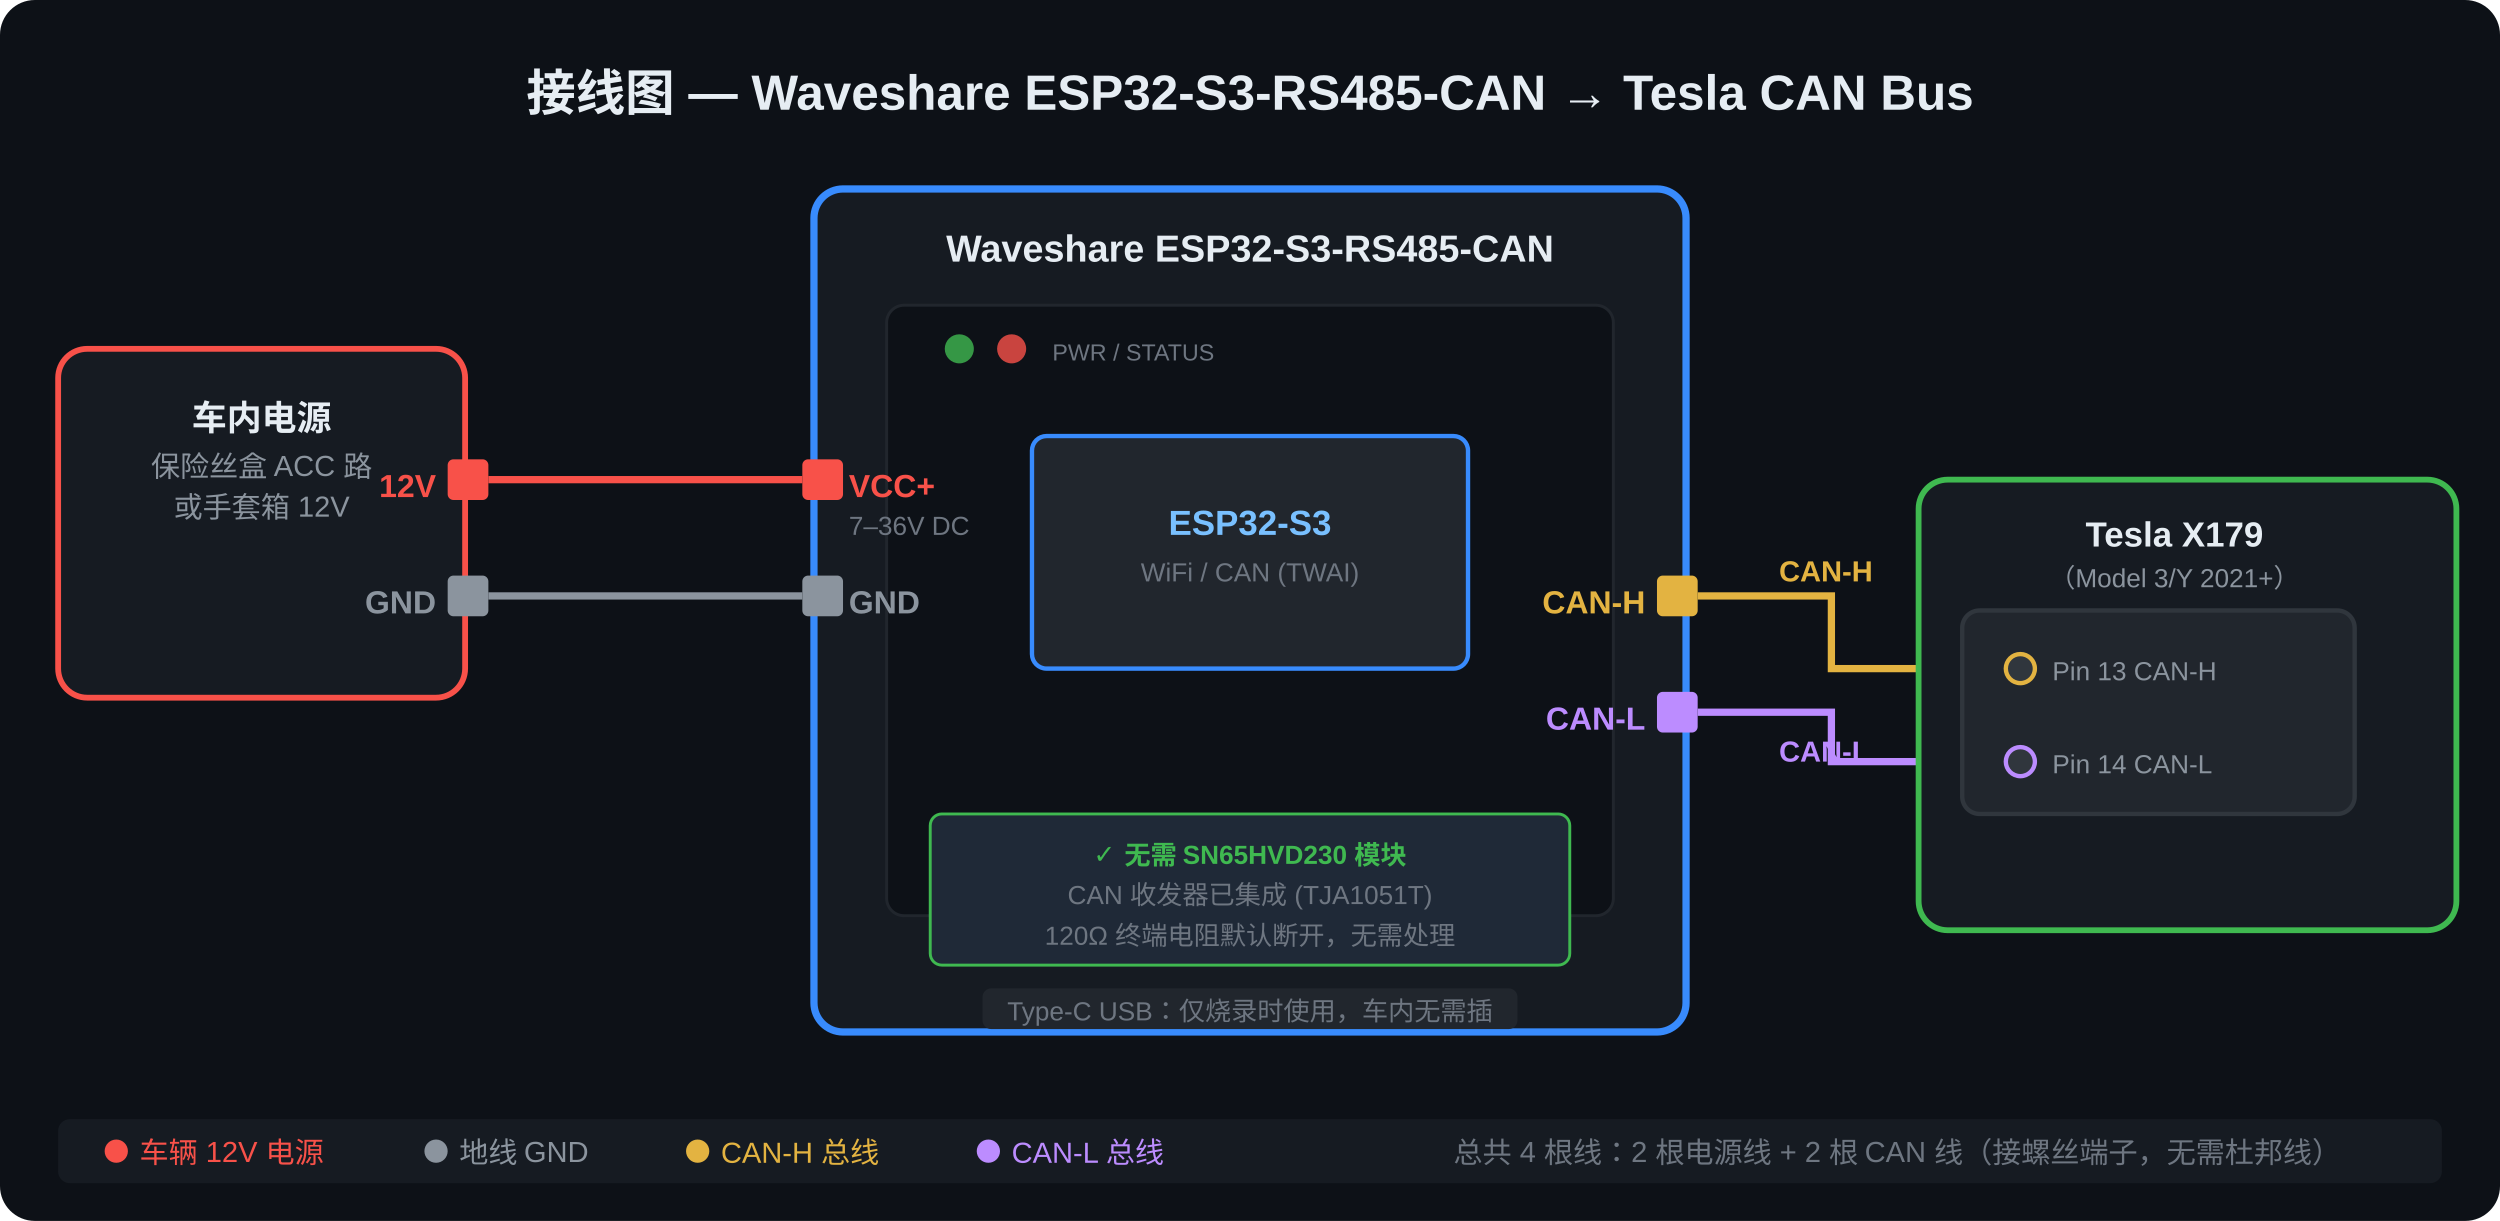
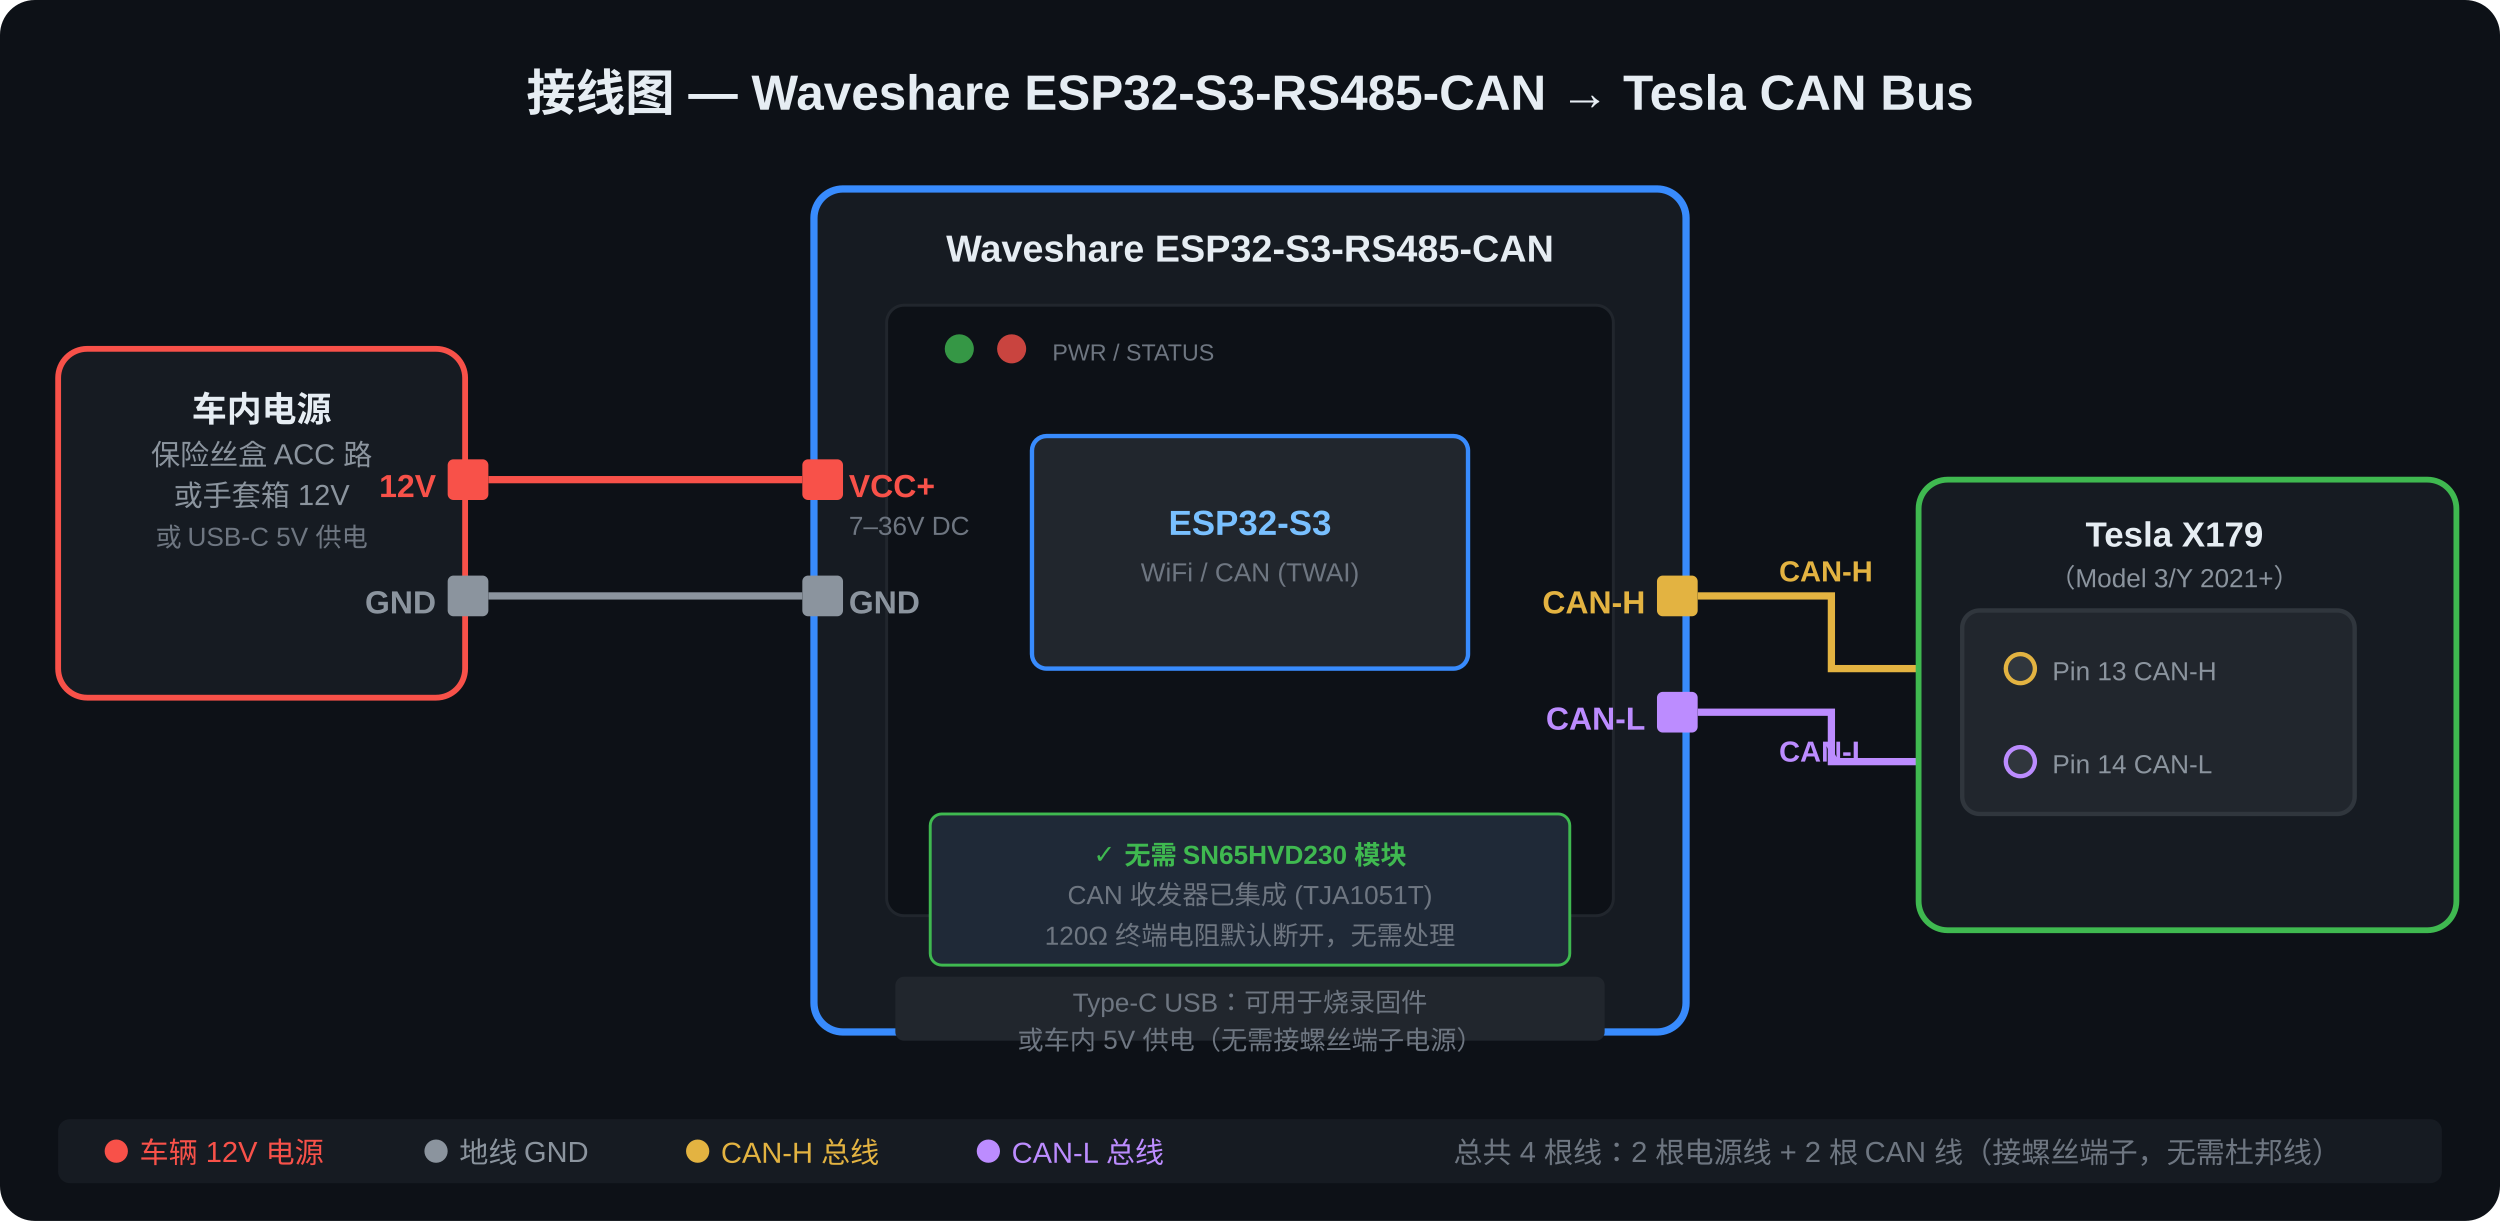
<svg xmlns="http://www.w3.org/2000/svg" width="860" height="420" font-family="'Helvetica Neue', Arial, sans-serif">
  <rect width="860" height="420" fill="#0d1117" rx="12" />
  <text x="430" y="38" text-anchor="middle" fill="#e6edf3" font-size="17" font-weight="bold">接线图 — Waveshare ESP32-S3-RS485-CAN → Tesla CAN Bus</text>
  <rect x="20" y="120" width="140" height="120" rx="10" fill="#161b22" stroke="#f85149" stroke-width="2" />
-   <text x="90" y="148" text-anchor="middle" fill="#e6edf3" font-size="12" font-weight="bold">车内电源</text>
-   <text x="90" y="164" text-anchor="middle" fill="#8b949e" font-size="10">保险丝盒 ACC 路</text>
-   <text x="90" y="178" text-anchor="middle" fill="#8b949e" font-size="10">或手套箱 12V</text>
+   <text x="90" y="145" text-anchor="middle" fill="#e6edf3" font-size="12" font-weight="bold">车内电源</text>
+   <text x="90" y="160" text-anchor="middle" fill="#8b949e" font-size="10">保险丝盒 ACC 路</text>
+   <text x="90" y="174" text-anchor="middle" fill="#8b949e" font-size="10">或手套箱 12V</text>
+   <text x="90" y="188" text-anchor="middle" fill="#6e7681" font-size="9">或 USB-C 5V 供电</text>
  <rect x="154" y="158" width="14" height="14" rx="2" fill="#f85149" />
  <text x="150" y="171" text-anchor="end" fill="#f85149" font-size="11" font-weight="bold">12V</text>
  <rect x="154" y="198" width="14" height="14" rx="2" fill="#8b949e" />
  <text x="150" y="211" text-anchor="end" fill="#8b949e" font-size="11" font-weight="bold">GND</text>
  <rect x="280" y="65" width="300" height="290" rx="10" fill="#161b22" stroke="#388bfd" stroke-width="2.5" />
  <rect x="305" y="105" width="250" height="210" rx="6" fill="#0d1117" stroke="#21262d" stroke-width="1" />
  <rect x="355" y="150" width="150" height="80" rx="5" fill="#21262d" stroke="#388bfd" stroke-width="1.5" />
  <text x="430" y="184" text-anchor="middle" fill="#79c0ff" font-size="12" font-weight="bold">ESP32-S3</text>
  <text x="430" y="200" text-anchor="middle" fill="#6e7681" font-size="9">WiFi / CAN (TWAI)</text>
  <circle cx="330" cy="120" r="5" fill="#3fb950" opacity="0.8" />
  <circle cx="348" cy="120" r="5" fill="#f85149" opacity="0.8" />
  <text x="362" y="124" fill="#6e7681" font-size="8">PWR / STATUS</text>
  <text x="430" y="90" text-anchor="middle" fill="#e6edf3" font-size="13" font-weight="bold">Waveshare ESP32-S3-RS485-CAN</text>
  <rect x="320" y="280" width="220" height="52" rx="4" fill="#1f2937" stroke="#3fb950" stroke-width="1" />
  <text x="430" y="297" text-anchor="middle" fill="#3fb950" font-size="9" font-weight="bold">✓ 无需 SN65HVD230 模块</text>
  <text x="430" y="311" text-anchor="middle" fill="#6e7681" font-size="9">CAN 收发器已集成 (TJA1051T)</text>
  <text x="430" y="325" text-anchor="middle" fill="#6e7681" font-size="9">120Ω 终端电阻默认断开，无需处理</text>
  <rect x="276" y="158" width="14" height="14" rx="2" fill="#f85149" />
  <text x="292" y="171" fill="#f85149" font-size="11" font-weight="bold">VCC+</text>
  <text x="292" y="184" fill="#6e7681" font-size="9">7–36V DC</text>
  <rect x="276" y="198" width="14" height="14" rx="2" fill="#8b949e" />
  <text x="292" y="211" fill="#8b949e" font-size="11" font-weight="bold">GND</text>
  <rect x="570" y="198" width="14" height="14" rx="2" fill="#e3b341" />
  <text x="566" y="211" text-anchor="end" fill="#e3b341" font-size="11" font-weight="bold">CAN-H</text>
  <rect x="570" y="238" width="14" height="14" rx="2" fill="#bc8cff" />
  <text x="566" y="251" text-anchor="end" fill="#bc8cff" font-size="11" font-weight="bold">CAN-L</text>
-   <rect x="338" y="340" width="184" height="14" rx="3" fill="#21262d" />
-   <text x="430" y="351" text-anchor="middle" fill="#6e7681" font-size="9">Type-C USB：仅烧录时使用，车内无需插</text>
+   <rect x="308" y="336" width="244" height="22" rx="3" fill="#21262d" />
+   <text x="430" y="348" text-anchor="middle" fill="#6e7681" font-size="9">Type-C USB：可用于烧录固件</text>
+   <text x="430" y="361" text-anchor="middle" fill="#6e7681" font-size="9">或车内 5V 供电（无需接螺丝端子电源）</text>
  <polyline points="168,165 240,165 240,165 276,165" fill="none" stroke="#f85149" stroke-width="2.5" />
  <polyline points="168,205 240,205 240,205 276,205" fill="none" stroke="#8b949e" stroke-width="2.5" />
  <polyline points="584,205 630,205 630,230 685,230" fill="none" stroke="#e3b341" stroke-width="2.5" />
  <text x="612" y="200" fill="#e3b341" font-size="10" font-weight="bold">CAN-H</text>
  <polyline points="584,245 630,245 630,262 685,262" fill="none" stroke="#bc8cff" stroke-width="2.5" />
  <text x="612" y="262" fill="#bc8cff" font-size="10" font-weight="bold">CAN-L</text>
  <rect x="660" y="165" width="185" height="155" rx="10" fill="#161b22" stroke="#3fb950" stroke-width="2" />
  <rect x="675" y="210" width="135" height="70" rx="6" fill="#21262d" stroke="#30363d" stroke-width="1.5" />
  <circle cx="695" cy="230" r="5" fill="#30363d" stroke="#e3b341" stroke-width="1.5" />
  <text x="706" y="234" fill="#8b949e" font-size="9">Pin 13 CAN-H</text>
  <circle cx="695" cy="262" r="5" fill="#30363d" stroke="#bc8cff" stroke-width="1.5" />
  <text x="706" y="266" fill="#8b949e" font-size="9">Pin 14 CAN-L</text>
  <text x="748" y="188" text-anchor="middle" fill="#e6edf3" font-size="12" font-weight="bold">Tesla X179</text>
  <text x="748" y="202" text-anchor="middle" fill="#8b949e" font-size="9">（Model 3/Y 2021+）</text>
  <rect x="20" y="385" width="820" height="22" rx="4" fill="#161b22" />
  <circle cx="40" cy="396" r="4" fill="#f85149" />
  <text x="48" y="400" fill="#f85149" font-size="10">车辆 12V 电源</text>
  <circle cx="150" cy="396" r="4" fill="#8b949e" />
  <text x="158" y="400" fill="#8b949e" font-size="10">地线 GND</text>
  <circle cx="240" cy="396" r="4" fill="#e3b341" />
  <text x="248" y="400" fill="#e3b341" font-size="10">CAN-H 总线</text>
  <circle cx="340" cy="396" r="4" fill="#bc8cff" />
  <text x="348" y="400" fill="#bc8cff" font-size="10">CAN-L 总线</text>
  <text x="500" y="400" fill="#6e7681" font-size="10">总共 4 根线：2 根电源线 + 2 根 CAN 线（接螺丝端子，无需杜邦线）</text>
</svg>
